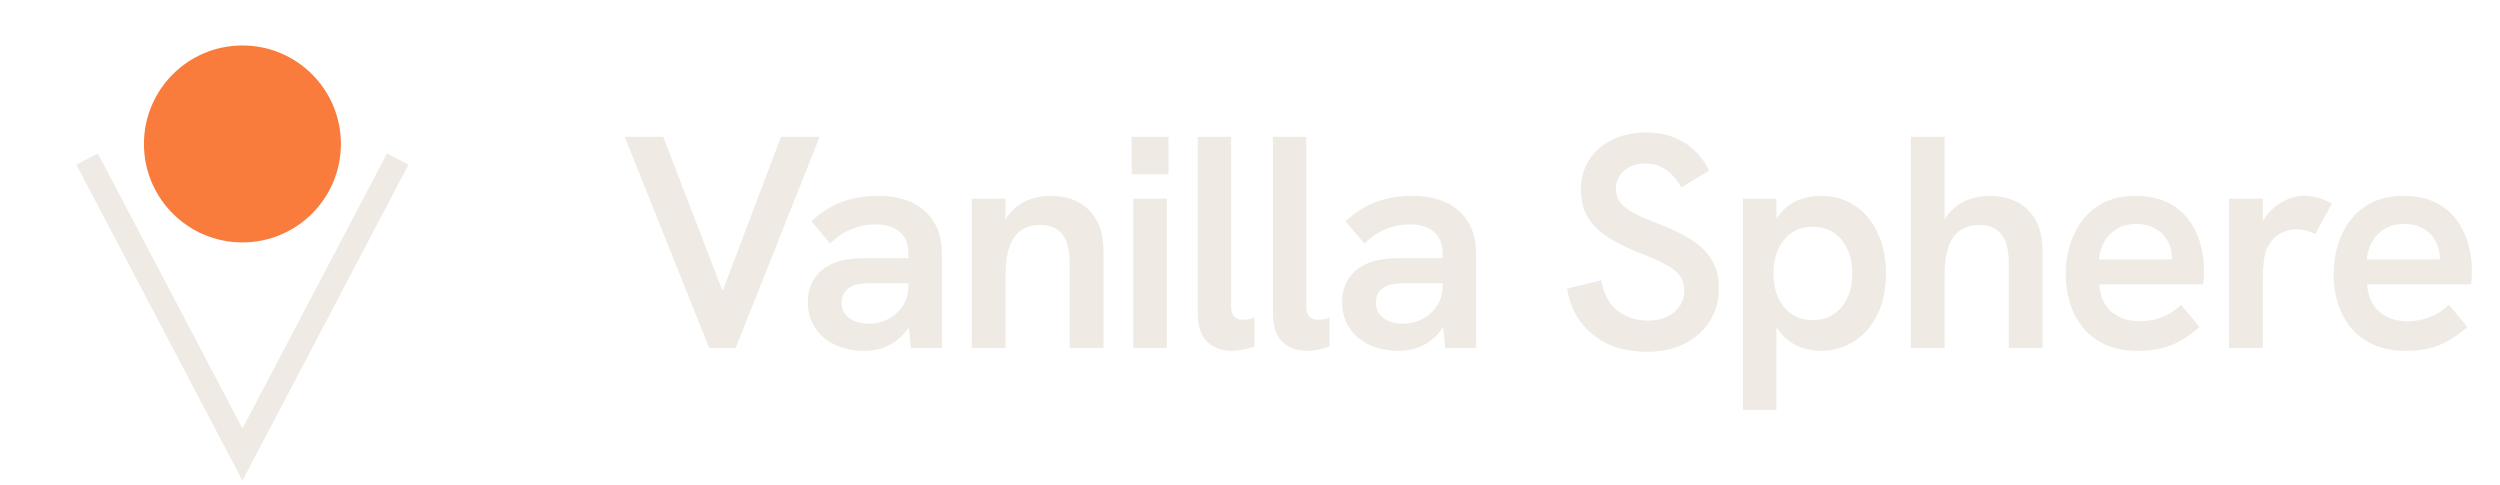
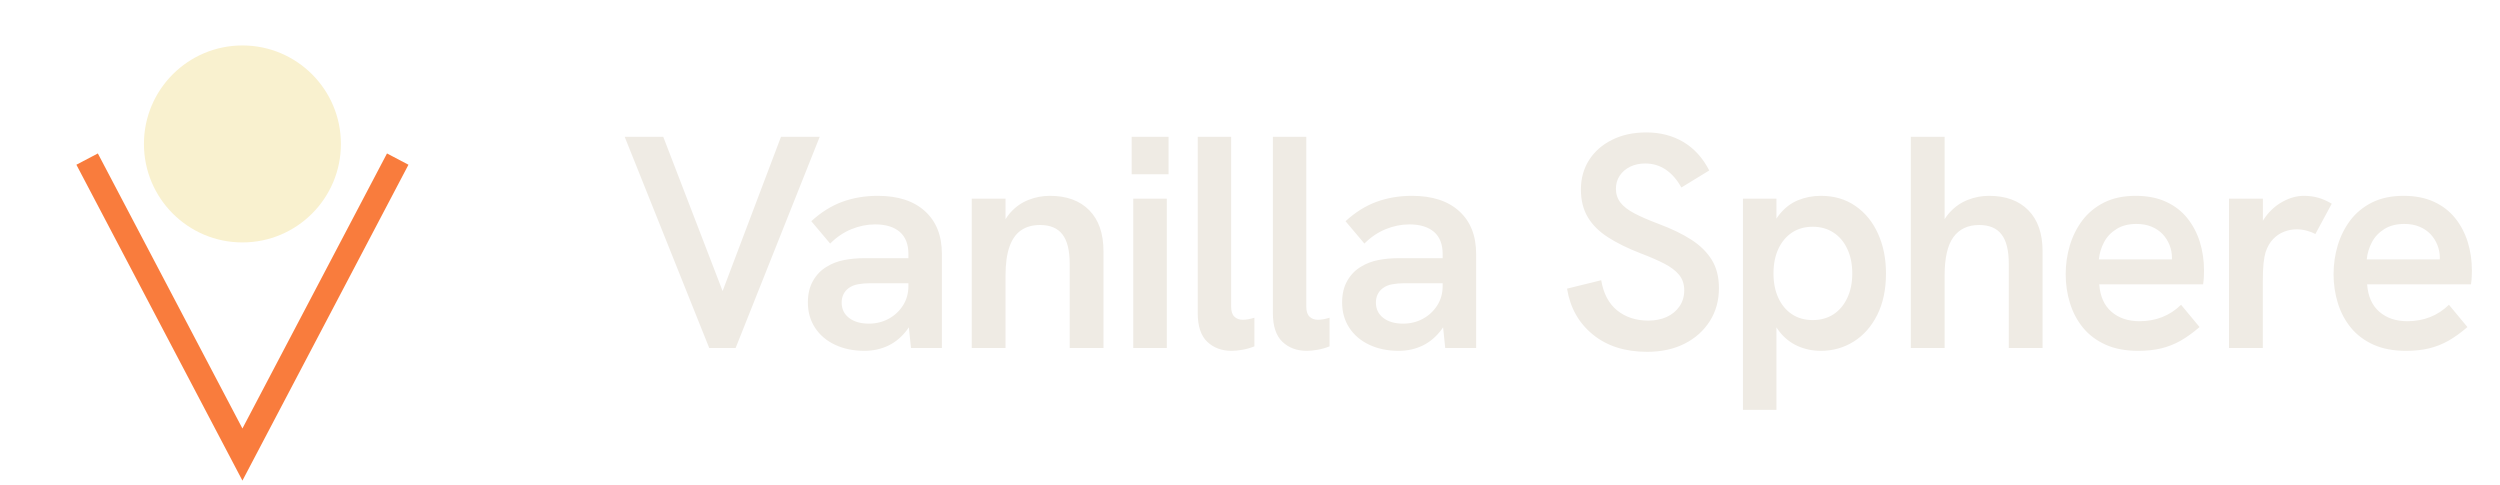
<svg xmlns="http://www.w3.org/2000/svg" viewBox="0 0 330 64" role="img" aria-label="Vanilla Sphere">
-   <path d="M11.5 21L32 60L52.5 21" fill="none" stroke="#efebe4" stroke-width="3.2" stroke-miterlimit="10" />
-   <circle cx="32" cy="19" r="13" fill="#f97c3d" />
+   <path d="M11.5 21L32 60L52.5 21" fill="none" stroke="#f97c3d" stroke-width="3.2" stroke-miterlimit="10" />
+   <circle cx="32" cy="19" r="13" fill="#f9f1cf" />
  <g transform="translate(82 45.94)" fill="#efebe4">
    <path d="M11.62 0 0.46 -27.88H5.55L14.1 -5.66H12.68L21.09 -27.88H26.2L15.1 0ZM38.25 0 37.91 -3.3V-12.42Q37.91 -14.35 36.76 -15.34Q35.6 -16.32 33.52 -16.32Q31.94 -16.32 30.39 -15.69Q28.85 -15.06 27.58 -13.79L25.09 -16.74Q27.02 -18.51 29.18 -19.3Q31.34 -20.09 33.87 -20.09Q37.88 -20.09 40.1 -18.06Q42.33 -16.04 42.33 -12.42V0ZM32.11 0.37Q29.92 0.37 28.23 -0.43Q26.54 -1.22 25.59 -2.67Q24.64 -4.12 24.64 -6.02Q24.64 -7.7 25.33 -8.89Q26.02 -10.09 27.14 -10.74Q28.14 -11.36 29.4 -11.61Q30.67 -11.86 32.09 -11.86H38.3V-8.55H32.73Q32.01 -8.55 31.28 -8.42Q30.55 -8.3 30.01 -7.9Q29.58 -7.58 29.34 -7.1Q29.1 -6.62 29.1 -6Q29.1 -4.73 30.07 -3.98Q31.05 -3.22 32.69 -3.22Q34.12 -3.22 35.3 -3.86Q36.48 -4.5 37.2 -5.63Q37.91 -6.75 37.91 -8.18L39.26 -5.95Q38.82 -3.86 37.77 -2.45Q36.72 -1.03 35.28 -0.33Q33.83 0.37 32.11 0.37ZM46.27 0V-19.72H50.73V-15.34L49.93 -15.18Q50.46 -16.89 51.45 -17.96Q52.44 -19.04 53.78 -19.56Q55.11 -20.09 56.59 -20.09Q59.91 -20.09 61.78 -18.19Q63.66 -16.29 63.66 -12.76V0H59.2V-11.12Q59.2 -13.77 58.24 -15Q57.29 -16.24 55.29 -16.24Q53.79 -16.24 52.78 -15.54Q51.77 -14.85 51.25 -13.37Q50.73 -11.9 50.73 -9.58V0ZM67.59 0V-19.72H72.02V0ZM67.38 -22.94V-27.88H72.25V-22.94ZM80.57 0.37Q78.62 0.37 77.36 -0.82Q76.1 -2.02 76.1 -4.62V-27.88H80.51V-5.48Q80.51 -4.54 80.94 -4.14Q81.36 -3.73 82.05 -3.73Q82.39 -3.73 82.78 -3.8Q83.16 -3.87 83.58 -4V-0.22Q82.8 0.09 82 0.23Q81.2 0.37 80.57 0.37ZM90.49 0.37Q88.54 0.37 87.28 -0.82Q86.02 -2.02 86.02 -4.62V-27.88H90.43V-5.48Q90.43 -4.54 90.86 -4.14Q91.28 -3.73 91.97 -3.73Q92.31 -3.73 92.7 -3.8Q93.08 -3.87 93.5 -4V-0.22Q92.72 0.09 91.92 0.23Q91.12 0.37 90.49 0.37ZM108.77 0 108.43 -3.3V-12.42Q108.43 -14.35 107.28 -15.34Q106.12 -16.32 104.04 -16.32Q102.46 -16.32 100.91 -15.69Q99.37 -15.06 98.1 -13.79L95.61 -16.74Q97.54 -18.51 99.7 -19.3Q101.86 -20.09 104.39 -20.09Q108.4 -20.09 110.62 -18.06Q112.85 -16.04 112.85 -12.42V0ZM102.63 0.37Q100.44 0.37 98.75 -0.43Q97.06 -1.22 96.11 -2.67Q95.16 -4.12 95.16 -6.02Q95.16 -7.7 95.85 -8.89Q96.54 -10.09 97.66 -10.74Q98.66 -11.36 99.92 -11.61Q101.19 -11.86 102.61 -11.86H108.82V-8.55H103.25Q102.53 -8.55 101.8 -8.42Q101.07 -8.3 100.53 -7.9Q100.1 -7.58 99.86 -7.1Q99.62 -6.62 99.62 -6Q99.62 -4.73 100.59 -3.98Q101.57 -3.22 103.21 -3.22Q104.64 -3.22 105.82 -3.86Q107 -4.5 107.72 -5.63Q108.43 -6.75 108.43 -8.18L109.78 -5.95Q109.34 -3.86 108.29 -2.45Q107.24 -1.03 105.8 -0.33Q104.35 0.37 102.63 0.37ZM135.42 0.5Q131.05 0.5 128.26 -1.78Q125.46 -4.06 124.85 -7.84L129.36 -8.95Q129.8 -6.31 131.47 -4.96Q133.14 -3.62 135.58 -3.62Q136.93 -3.62 138 -4.1Q139.07 -4.59 139.7 -5.51Q140.32 -6.42 140.32 -7.62Q140.32 -8.82 139.65 -9.65Q138.98 -10.47 137.69 -11.14Q136.41 -11.8 134.56 -12.5Q132.03 -13.48 130.27 -14.61Q128.5 -15.74 127.59 -17.27Q126.68 -18.8 126.68 -20.92Q126.68 -23.12 127.76 -24.82Q128.84 -26.51 130.79 -27.48Q132.74 -28.46 135.32 -28.46Q138.07 -28.46 140.2 -27.2Q142.33 -25.94 143.62 -23.44L139.94 -21.19Q139.08 -22.74 137.88 -23.55Q136.68 -24.36 135.17 -24.36Q134.06 -24.36 133.19 -23.94Q132.31 -23.51 131.81 -22.76Q131.3 -22.01 131.3 -21.02Q131.3 -19.98 131.9 -19.2Q132.5 -18.42 133.77 -17.76Q135.03 -17.1 136.98 -16.37Q139.52 -15.42 141.27 -14.29Q143.02 -13.16 143.96 -11.63Q144.9 -10.1 144.9 -7.9Q144.9 -5.46 143.7 -3.56Q142.5 -1.66 140.38 -0.58Q138.25 0.5 135.42 0.5ZM148.07 8.16V-19.72H152.49V-14.24L151.34 -14.22Q151.86 -16.37 152.9 -17.65Q153.94 -18.94 155.34 -19.51Q156.75 -20.09 158.36 -20.09Q160.99 -20.09 162.92 -18.75Q164.86 -17.41 165.9 -15.09Q166.95 -12.78 166.95 -9.84Q166.95 -6.68 165.8 -4.38Q164.65 -2.08 162.7 -0.86Q160.74 0.37 158.36 0.37Q156.69 0.37 155.26 -0.28Q153.84 -0.93 152.86 -2.2Q151.87 -3.47 151.48 -5.31L152.49 -5.51V8.16ZM157.27 -3.69Q158.85 -3.69 160.02 -4.45Q161.19 -5.22 161.84 -6.61Q162.5 -8 162.5 -9.84Q162.5 -11.7 161.84 -13.09Q161.19 -14.48 160.02 -15.24Q158.85 -16.01 157.27 -16.01Q155.71 -16.01 154.54 -15.24Q153.38 -14.46 152.74 -13.08Q152.1 -11.7 152.1 -9.84Q152.1 -8 152.74 -6.62Q153.38 -5.23 154.54 -4.46Q155.71 -3.69 157.27 -3.69ZM170.23 0V-27.88H174.69V-15.34L173.86 -15.15Q174.39 -16.86 175.41 -17.95Q176.42 -19.04 177.76 -19.56Q179.1 -20.09 180.55 -20.09Q183.87 -20.09 185.74 -18.19Q187.62 -16.29 187.62 -12.76V0H183.16V-11.12Q183.16 -13.77 182.2 -15Q181.25 -16.24 179.25 -16.24Q177.02 -16.24 175.85 -14.64Q174.69 -13.05 174.69 -9.58V0ZM200.23 0.37Q197.75 0.37 195.94 -0.44Q194.13 -1.26 192.96 -2.68Q191.8 -4.1 191.24 -5.92Q190.67 -7.74 190.67 -9.74Q190.67 -11.7 191.22 -13.55Q191.78 -15.4 192.89 -16.87Q194.01 -18.34 195.76 -19.22Q197.51 -20.09 199.91 -20.09Q202.21 -20.09 203.91 -19.31Q205.61 -18.53 206.72 -17.15Q207.82 -15.78 208.38 -14Q208.93 -12.22 208.93 -10.23Q208.93 -9.98 208.91 -9.45Q208.89 -8.93 208.81 -8.41H195.1Q195.27 -6.04 196.71 -4.79Q198.15 -3.54 200.42 -3.54Q202.02 -3.54 203.4 -4.08Q204.78 -4.62 205.9 -5.71L208.34 -2.77Q207.06 -1.66 205.83 -0.96Q204.6 -0.27 203.26 0.05Q201.92 0.37 200.23 0.37ZM204.54 -10.64Q204.62 -10.96 204.66 -11.28Q204.7 -11.6 204.7 -11.9Q204.7 -12.78 204.38 -13.59Q204.06 -14.4 203.47 -15.03Q202.87 -15.66 202 -16.02Q201.14 -16.38 200.01 -16.38Q198.45 -16.38 197.38 -15.71Q196.3 -15.04 195.74 -13.98Q195.17 -12.91 195.05 -11.7H206.02ZM212.23 0V-19.72H216.7V-14.39L215.89 -14.27Q216.07 -16 217.04 -17.31Q218 -18.62 219.37 -19.35Q220.74 -20.09 222.12 -20.09Q223.09 -20.09 223.97 -19.85Q224.85 -19.61 225.79 -19.05L223.63 -15.05Q223.18 -15.3 222.5 -15.49Q221.82 -15.67 221.17 -15.67Q220.32 -15.67 219.51 -15.36Q218.7 -15.05 218.06 -14.39Q217.42 -13.74 217.06 -12.66Q216.89 -12.1 216.79 -11.22Q216.69 -10.34 216.69 -8.73V0ZM235.59 0.37Q233.11 0.37 231.3 -0.44Q229.49 -1.26 228.32 -2.68Q227.16 -4.1 226.6 -5.92Q226.03 -7.74 226.03 -9.74Q226.03 -11.7 226.58 -13.55Q227.14 -15.4 228.25 -16.87Q229.37 -18.34 231.12 -19.22Q232.87 -20.09 235.27 -20.09Q237.57 -20.09 239.27 -19.31Q240.97 -18.53 242.08 -17.15Q243.18 -15.78 243.74 -14Q244.29 -12.22 244.29 -10.23Q244.29 -9.98 244.27 -9.45Q244.25 -8.93 244.17 -8.41H230.46Q230.63 -6.04 232.07 -4.79Q233.51 -3.54 235.78 -3.54Q237.38 -3.54 238.76 -4.08Q240.14 -4.62 241.26 -5.71L243.7 -2.77Q242.42 -1.66 241.19 -0.96Q239.96 -0.27 238.62 0.05Q237.28 0.37 235.59 0.37ZM239.9 -10.64Q239.98 -10.96 240.02 -11.28Q240.06 -11.6 240.06 -11.9Q240.06 -12.78 239.74 -13.59Q239.42 -14.4 238.83 -15.03Q238.23 -15.66 237.36 -16.02Q236.5 -16.38 235.37 -16.38Q233.81 -16.38 232.74 -15.71Q231.66 -15.04 231.1 -13.98Q230.53 -12.91 230.41 -11.7H241.38Z" />
  </g>
</svg>
